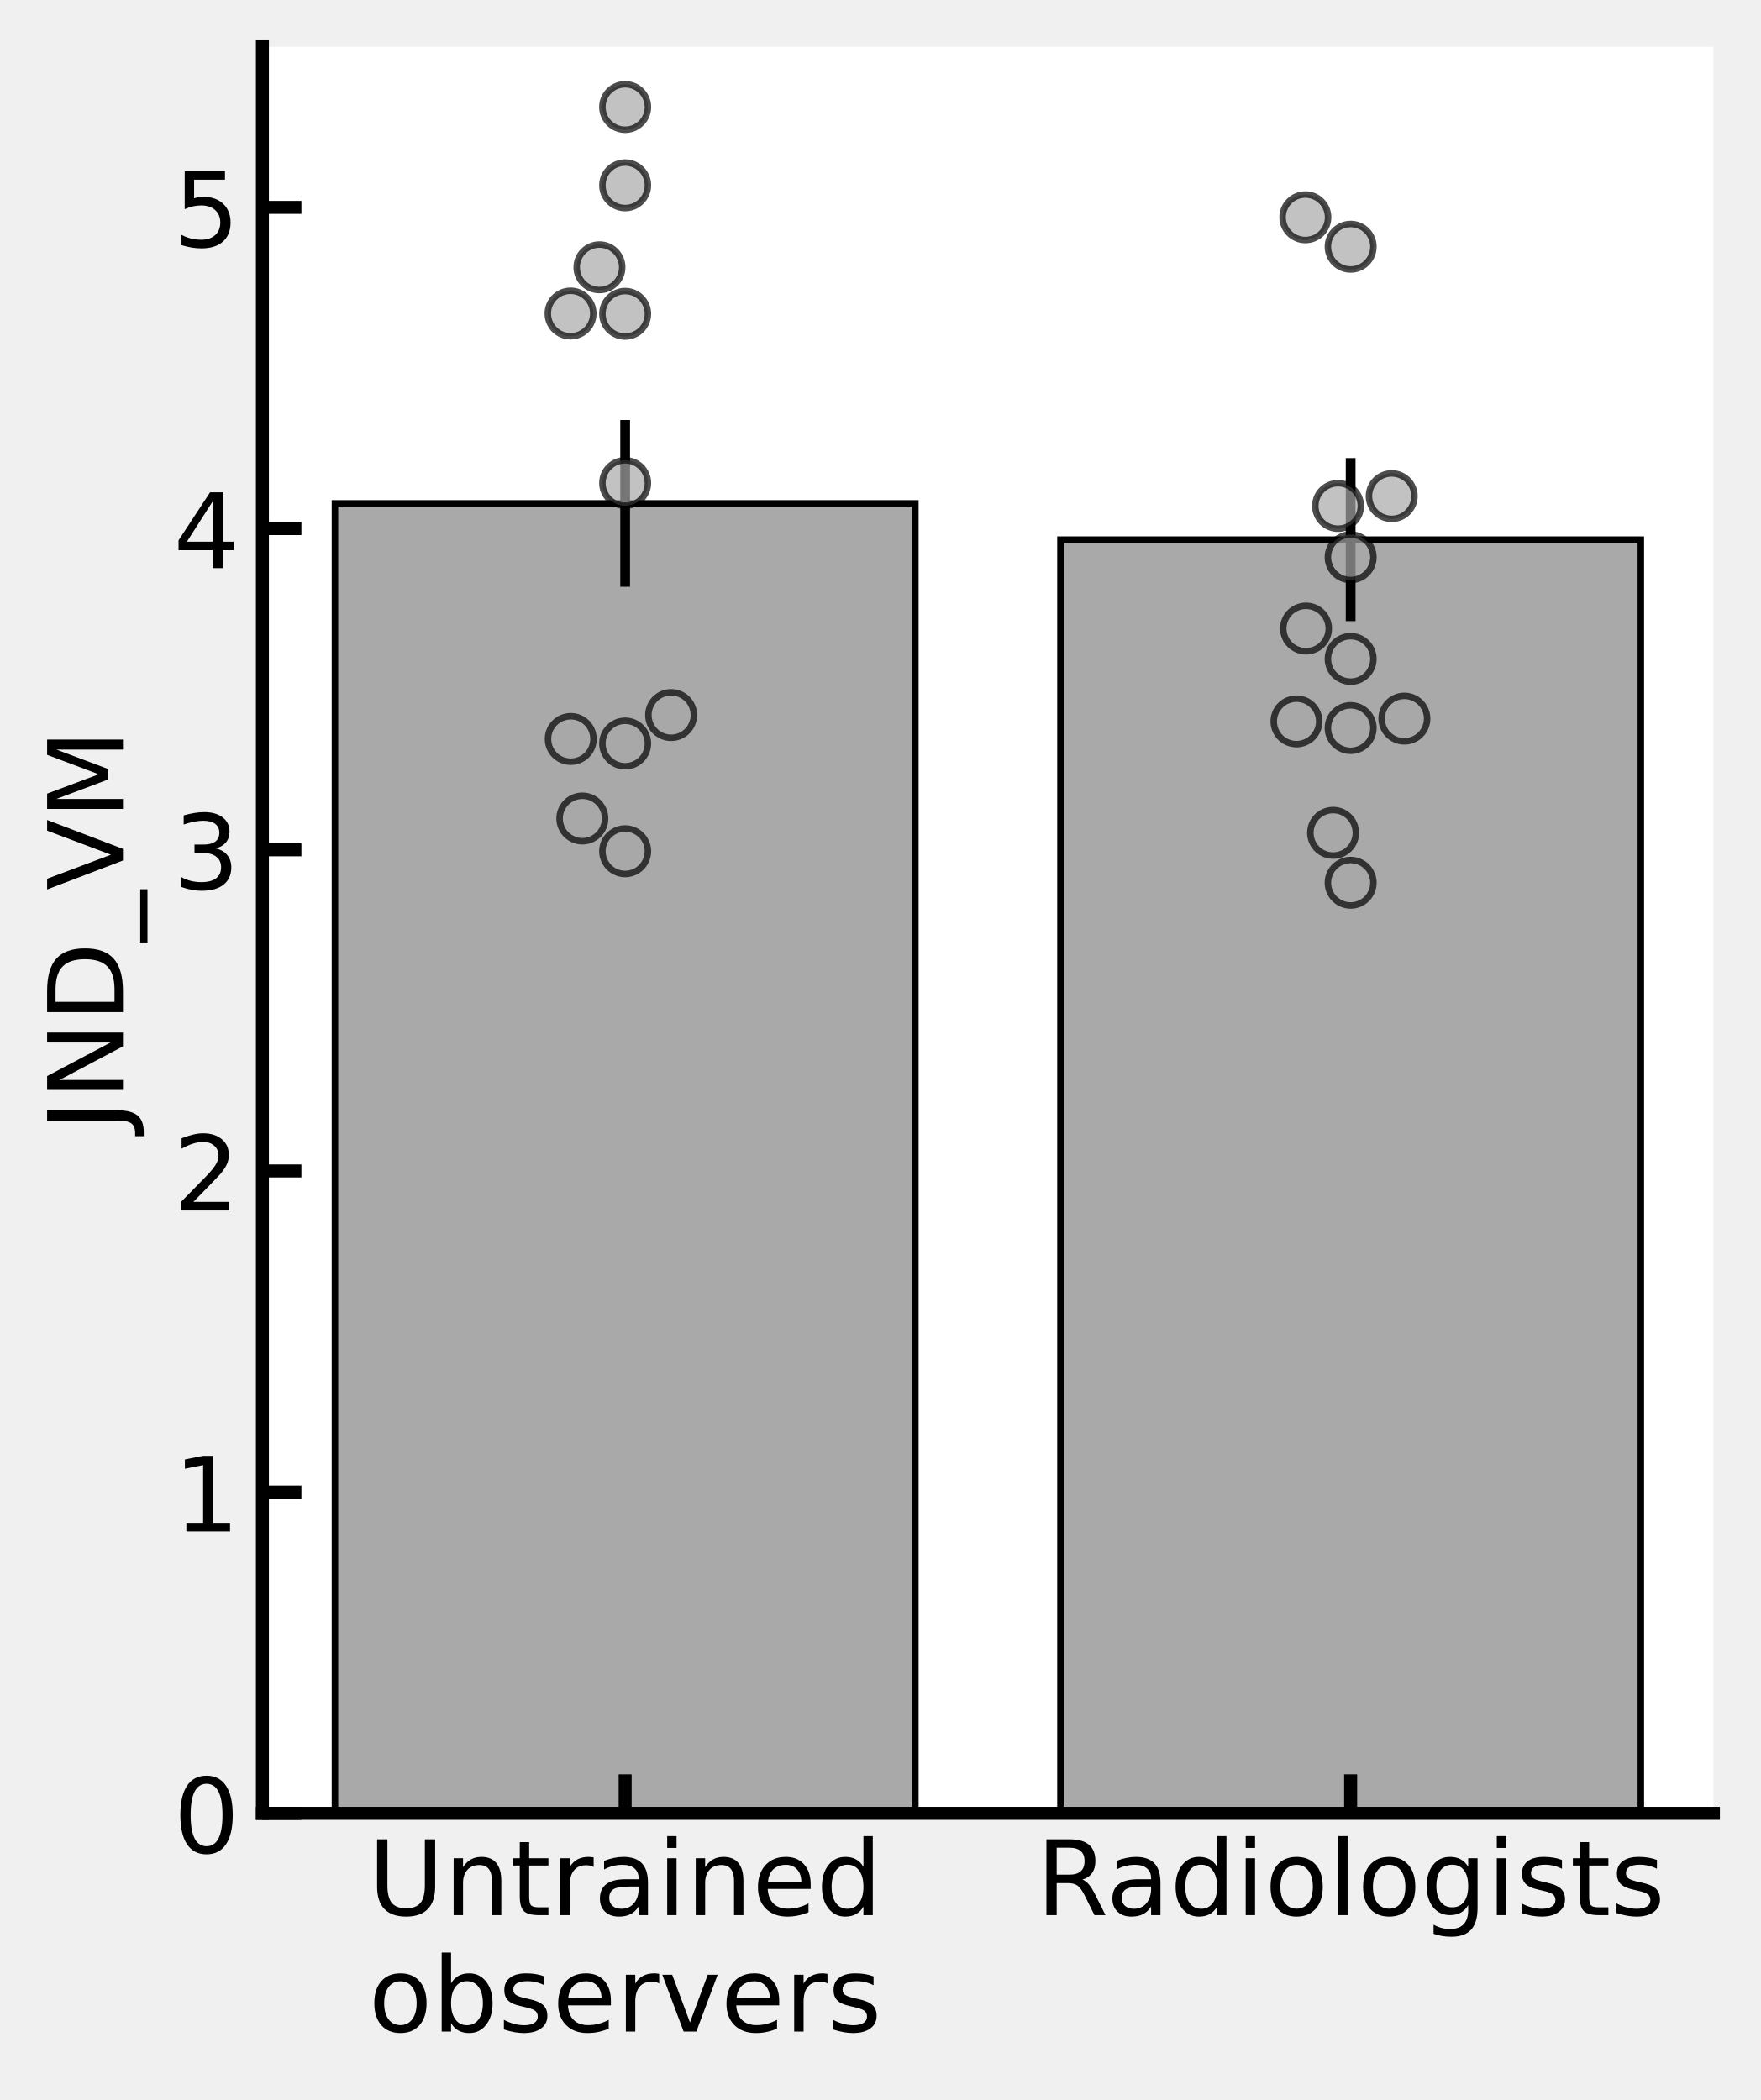
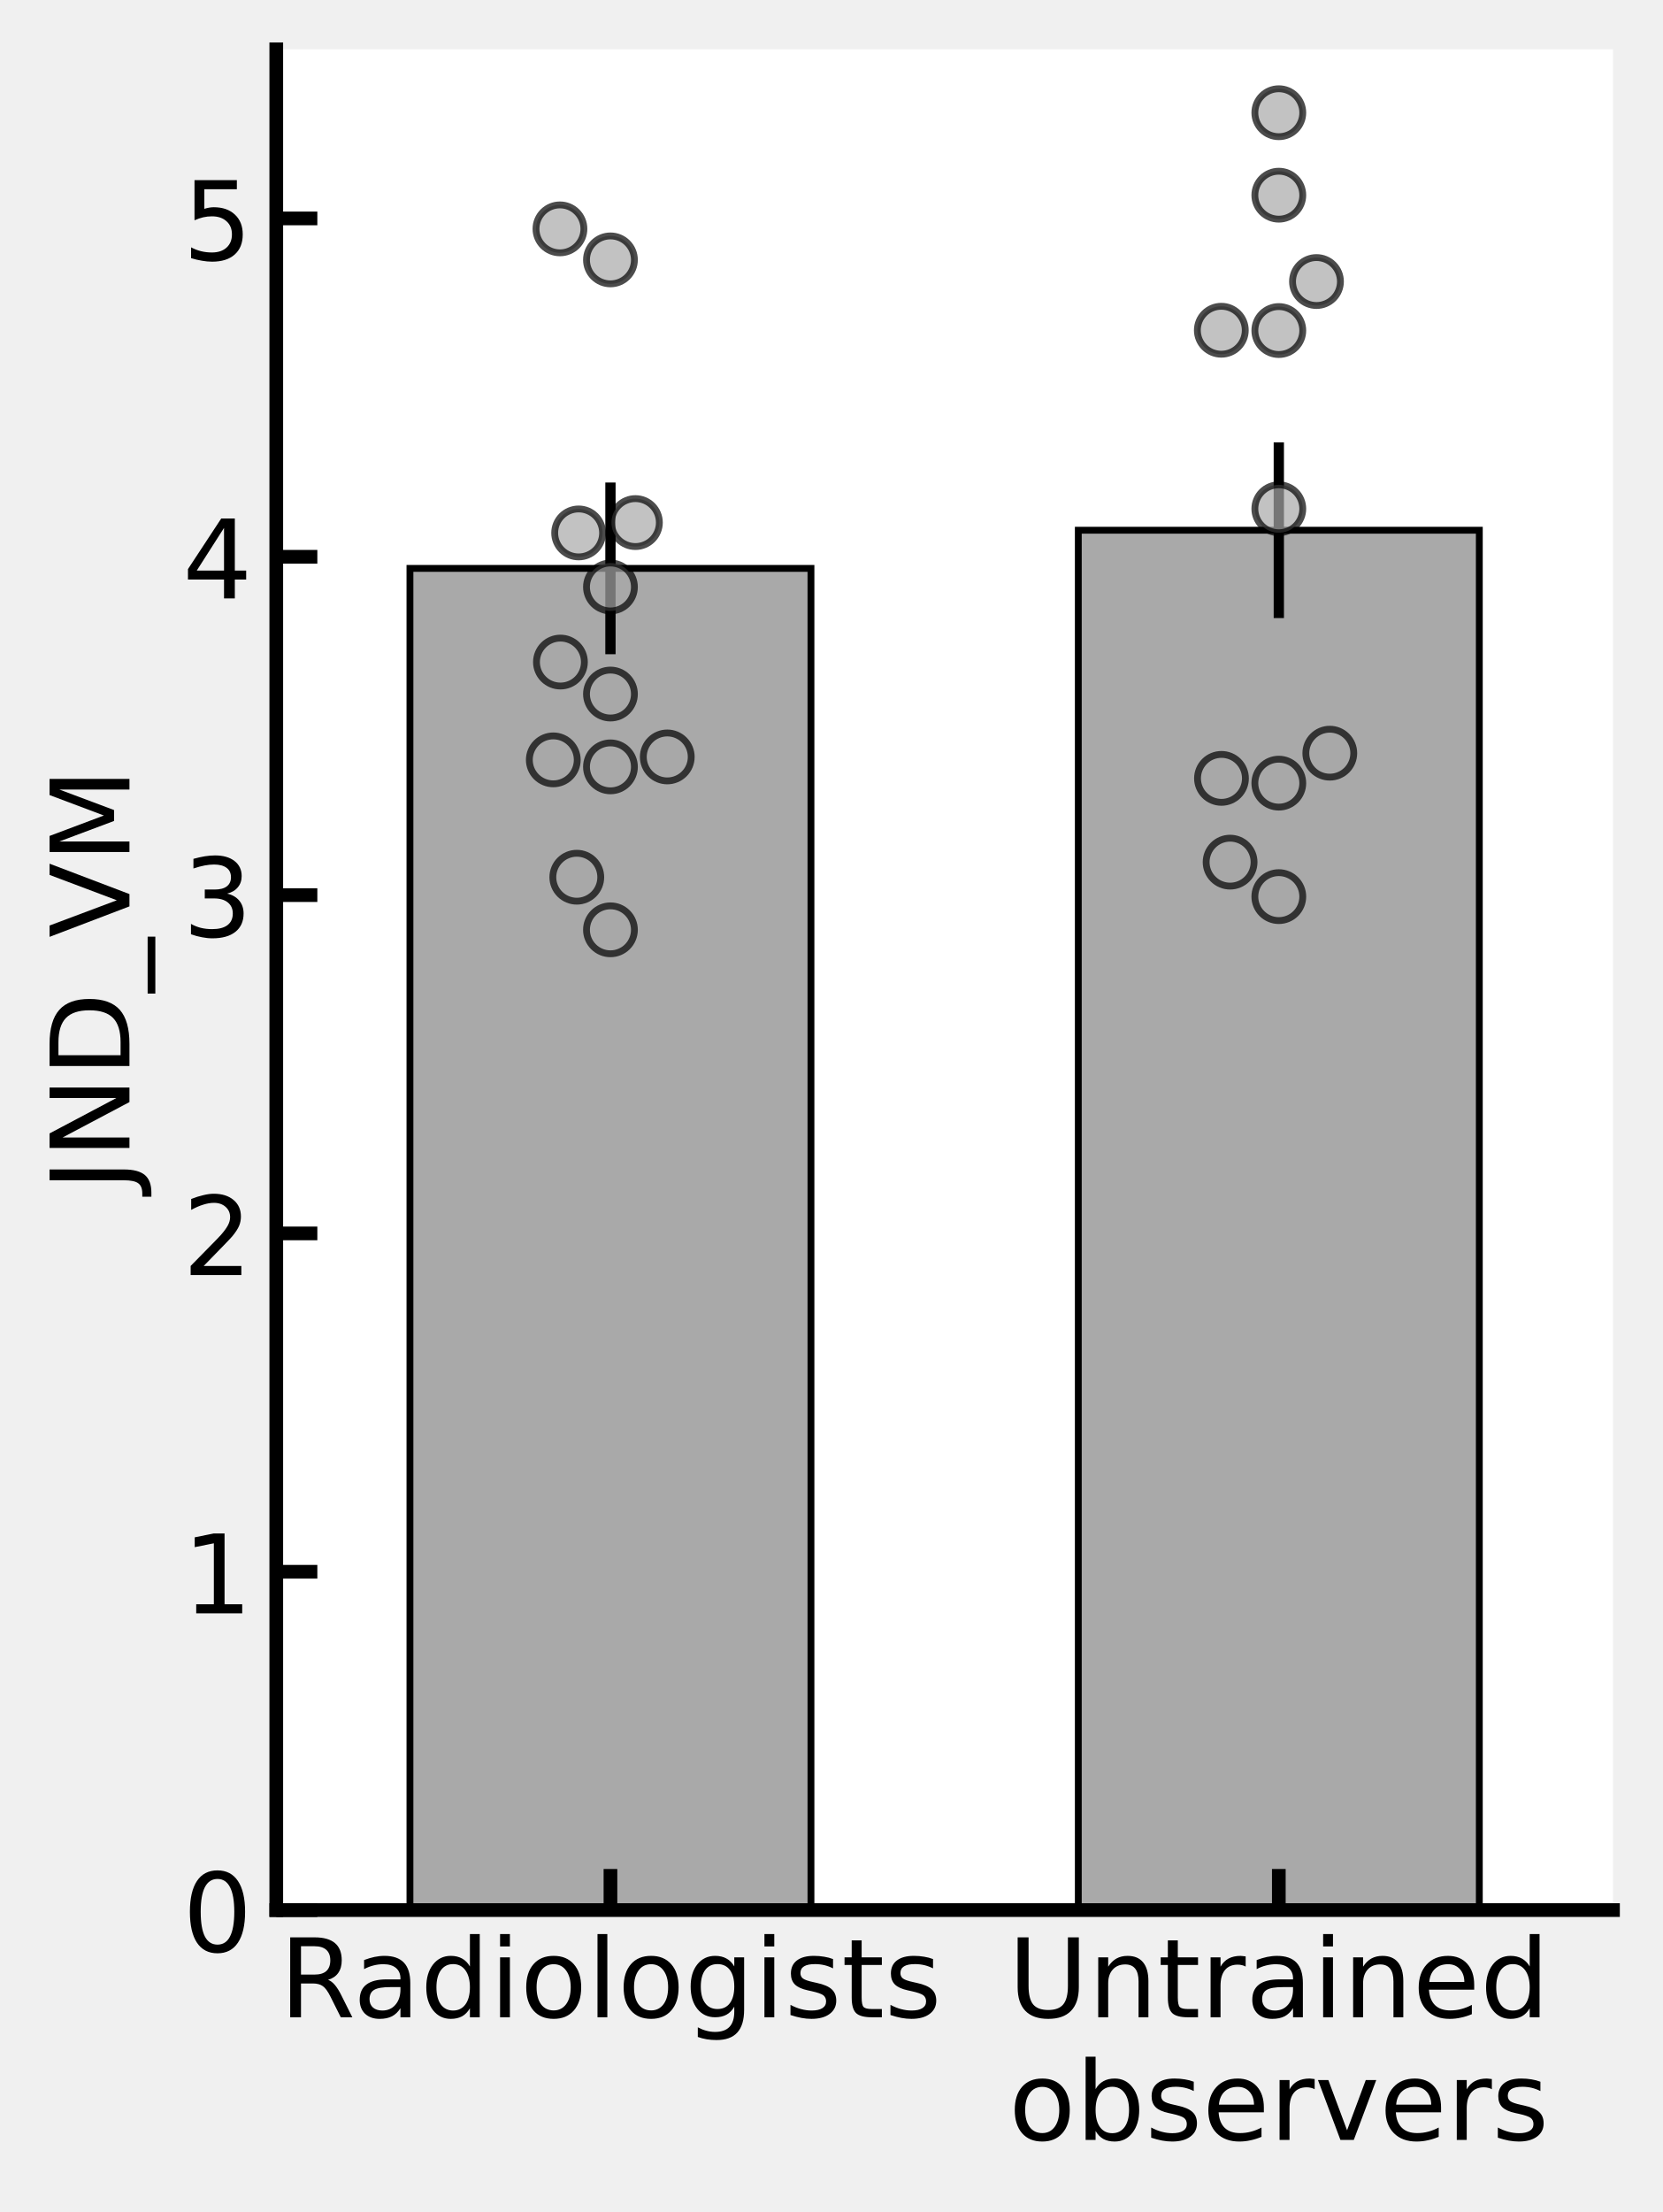
- <svg xmlns="http://www.w3.org/2000/svg" xmlns:xlink="http://www.w3.org/1999/xlink" height="323.101pt" version="1.1" viewBox="0 0 270.765 323.101" width="270.765pt">
+ <svg xmlns="http://www.w3.org/2000/svg" xmlns:xlink="http://www.w3.org/1999/xlink" height="323.101pt" version="1.1" viewBox="0 0 242.865 323.101" width="242.865pt">
  <defs>
    <style type="text/css">*{stroke-linecap:butt;stroke-linejoin:round;}</style>
  </defs>
  <g id="figure_1">
    <g id="patch_1">
-       <path d="M 0 323.101  L 270.765 323.101  L 270.765 0  L 0 0  z " style="fill:none;" />
+       <path d="M 0 323.101  L 242.865 323.101  L 242.865 0  L 0 0  z " style="fill:none;" />
    </g>
    <g id="axes_1">
      <g id="patch_2">
-         <path d="M 40.365 279  L 263.565 279  L 263.565 7.2  L 40.365 7.2  z " style="fill:#ffffff;" />
+         <path d="M 40.365 279  L 235.665 279  L 235.665 7.2  L 40.365 7.2  z " style="fill:#ffffff;" />
      </g>
      <g id="patch_3">
-         <path clip-path="url(#pa0088cadaf)" d="M 51.525 279  L 140.805 279  L 140.805 77.449  L 51.525 77.449  z " style="fill:#a9a9a9;stroke:#000000;stroke-linejoin:miter;" />
+         <path clip-path="url(#p3aef3c636d)" d="M 59.895 279  L 118.485 279  L 118.485 83.021  L 59.895 83.021  z " style="fill:#a9a9a9;stroke:#000000;stroke-linejoin:miter;" />
      </g>
      <g id="patch_4">
-         <path clip-path="url(#pa0088cadaf)" d="M 163.125 279  L 252.405 279  L 252.405 83.021  L 163.125 83.021  z " style="fill:#a9a9a9;stroke:#000000;stroke-linejoin:miter;" />
+         <path clip-path="url(#p3aef3c636d)" d="M 157.545 279  L 216.135 279  L 216.135 77.449  L 157.545 77.449  z " style="fill:#a9a9a9;stroke:#000000;stroke-linejoin:miter;" />
      </g>
      <g id="matplotlib.axis_1">
        <g id="xtick_1">
          <g id="line2d_1">
            <defs>
-               <path d="M 0 0  L 0 -6  " id="mcac449b385" style="stroke:#000000;stroke-width:2;" />
+               <path d="M 0 0  L 0 -6  " id="m1eff377db6" style="stroke:#000000;stroke-width:2;" />
            </defs>
            <g>
-               <use style="stroke:#000000;stroke-width:2;" x="96.165" xlink:href="#mcac449b385" y="279" />
+               <use style="stroke:#000000;stroke-width:2;" x="89.19" xlink:href="#m1eff377db6" y="279" />
            </g>
          </g>
          <g id="text_1">
-             <g transform="translate(56.61875 294.6575)scale(0.16 -0.16)">
-               <defs>
-                 <path d="M 8.688 72.906  L 18.609 72.906  L 18.609 28.609  Q 18.609 16.891 22.844 11.734  Q 27.094 6.594 36.625 6.594  Q 46.094 6.594 50.344 11.734  Q 54.594 16.891 54.594 28.609  L 54.594 72.906  L 64.5 72.906  L 64.5 27.391  Q 64.5 13.141 57.438 5.859  Q 50.391 -1.422 36.625 -1.422  Q 22.797 -1.422 15.734 5.859  Q 8.688 13.141 8.688 27.391  z " id="DejaVuSans-85" />
-                 <path d="M 54.891 33.016  L 54.891 0  L 45.906 0  L 45.906 32.719  Q 45.906 40.484 42.875 44.328  Q 39.844 48.188 33.797 48.188  Q 26.516 48.188 22.312 43.547  Q 18.109 38.922 18.109 30.906  L 18.109 0  L 9.078 0  L 9.078 54.688  L 18.109 54.688  L 18.109 46.188  Q 21.344 51.125 25.703 53.562  Q 30.078 56 35.797 56  Q 45.219 56 50.047 50.172  Q 54.891 44.344 54.891 33.016  z " id="DejaVuSans-110" />
-                 <path d="M 18.312 70.219  L 18.312 54.688  L 36.812 54.688  L 36.812 47.703  L 18.312 47.703  L 18.312 18.016  Q 18.312 11.328 20.141 9.422  Q 21.969 7.516 27.594 7.516  L 36.812 7.516  L 36.812 0  L 27.594 0  Q 17.188 0 13.234 3.875  Q 9.281 7.766 9.281 18.016  L 9.281 47.703  L 2.688 47.703  L 2.688 54.688  L 9.281 54.688  L 9.281 70.219  z " id="DejaVuSans-116" />
-                 <path d="M 41.109 46.297  Q 39.594 47.172 37.812 47.578  Q 36.031 48 33.891 48  Q 26.266 48 22.188 43.047  Q 18.109 38.094 18.109 28.812  L 18.109 0  L 9.078 0  L 9.078 54.688  L 18.109 54.688  L 18.109 46.188  Q 20.953 51.172 25.484 53.578  Q 30.031 56 36.531 56  Q 37.453 56 38.578 55.875  Q 39.703 55.766 41.062 55.516  z " id="DejaVuSans-114" />
-                 <path d="M 34.281 27.484  Q 23.391 27.484 19.188 25  Q 14.984 22.516 14.984 16.5  Q 14.984 11.719 18.141 8.906  Q 21.297 6.109 26.703 6.109  Q 34.188 6.109 38.703 11.406  Q 43.219 16.703 43.219 25.484  L 43.219 27.484  z M 52.203 31.203  L 52.203 0  L 43.219 0  L 43.219 8.297  Q 40.141 3.328 35.547 0.953  Q 30.953 -1.422 24.312 -1.422  Q 15.922 -1.422 10.953 3.297  Q 6 8.016 6 15.922  Q 6 25.141 12.172 29.828  Q 18.359 34.516 30.609 34.516  L 43.219 34.516  L 43.219 35.406  Q 43.219 41.609 39.141 45  Q 35.062 48.391 27.688 48.391  Q 23 48.391 18.547 47.266  Q 14.109 46.141 10.016 43.891  L 10.016 52.203  Q 14.938 54.109 19.578 55.047  Q 24.219 56 28.609 56  Q 40.484 56 46.344 49.844  Q 52.203 43.703 52.203 31.203  z " id="DejaVuSans-97" />
-                 <path d="M 9.422 54.688  L 18.406 54.688  L 18.406 0  L 9.422 0  z M 9.422 75.984  L 18.406 75.984  L 18.406 64.594  L 9.422 64.594  z " id="DejaVuSans-105" />
-                 <path d="M 56.203 29.594  L 56.203 25.203  L 14.891 25.203  Q 15.484 15.922 20.484 11.062  Q 25.484 6.203 34.422 6.203  Q 39.594 6.203 44.453 7.469  Q 49.312 8.734 54.109 11.281  L 54.109 2.781  Q 49.266 0.734 44.188 -0.344  Q 39.109 -1.422 33.891 -1.422  Q 20.797 -1.422 13.156 6.188  Q 5.516 13.812 5.516 26.812  Q 5.516 40.234 12.766 48.109  Q 20.016 56 32.328 56  Q 43.359 56 49.781 48.891  Q 56.203 41.797 56.203 29.594  z M 47.219 32.234  Q 47.125 39.594 43.094 43.984  Q 39.062 48.391 32.422 48.391  Q 24.906 48.391 20.391 44.141  Q 15.875 39.891 15.188 32.172  z " id="DejaVuSans-101" />
-                 <path d="M 45.406 46.391  L 45.406 75.984  L 54.391 75.984  L 54.391 0  L 45.406 0  L 45.406 8.203  Q 42.578 3.328 38.25 0.953  Q 33.938 -1.422 27.875 -1.422  Q 17.969 -1.422 11.734 6.484  Q 5.516 14.406 5.516 27.297  Q 5.516 40.188 11.734 48.094  Q 17.969 56 27.875 56  Q 33.938 56 38.25 53.625  Q 42.578 51.266 45.406 46.391  z M 14.797 27.297  Q 14.797 17.391 18.875 11.75  Q 22.953 6.109 30.078 6.109  Q 37.203 6.109 41.297 11.75  Q 45.406 17.391 45.406 27.297  Q 45.406 37.203 41.297 42.844  Q 37.203 48.484 30.078 48.484  Q 22.953 48.484 18.875 42.844  Q 14.797 37.203 14.797 27.297  z " id="DejaVuSans-100" />
-               </defs>
-               <use xlink:href="#DejaVuSans-85" />
-               <use x="73.193" xlink:href="#DejaVuSans-110" />
-               <use x="136.572" xlink:href="#DejaVuSans-116" />
-               <use x="175.781" xlink:href="#DejaVuSans-114" />
-               <use x="216.895" xlink:href="#DejaVuSans-97" />
-               <use x="278.174" xlink:href="#DejaVuSans-105" />
-               <use x="305.957" xlink:href="#DejaVuSans-110" />
-               <use x="369.336" xlink:href="#DejaVuSans-101" />
-               <use x="430.859" xlink:href="#DejaVuSans-100" />
-             </g>
-             <g transform="translate(56.69875 312.574)scale(0.16 -0.16)">
-               <defs>
-                 <path d="M 30.609 48.391  Q 23.391 48.391 19.188 42.75  Q 14.984 37.109 14.984 27.297  Q 14.984 17.484 19.156 11.844  Q 23.344 6.203 30.609 6.203  Q 37.797 6.203 41.984 11.859  Q 46.188 17.531 46.188 27.297  Q 46.188 37.016 41.984 42.703  Q 37.797 48.391 30.609 48.391  z M 30.609 56  Q 42.328 56 49.016 48.375  Q 55.719 40.766 55.719 27.297  Q 55.719 13.875 49.016 6.219  Q 42.328 -1.422 30.609 -1.422  Q 18.844 -1.422 12.172 6.219  Q 5.516 13.875 5.516 27.297  Q 5.516 40.766 12.172 48.375  Q 18.844 56 30.609 56  z " id="DejaVuSans-111" />
-                 <path d="M 48.688 27.297  Q 48.688 37.203 44.609 42.844  Q 40.531 48.484 33.406 48.484  Q 26.266 48.484 22.188 42.844  Q 18.109 37.203 18.109 27.297  Q 18.109 17.391 22.188 11.75  Q 26.266 6.109 33.406 6.109  Q 40.531 6.109 44.609 11.75  Q 48.688 17.391 48.688 27.297  z M 18.109 46.391  Q 20.953 51.266 25.266 53.625  Q 29.594 56 35.594 56  Q 45.562 56 51.781 48.094  Q 58.016 40.188 58.016 27.297  Q 58.016 14.406 51.781 6.484  Q 45.562 -1.422 35.594 -1.422  Q 29.594 -1.422 25.266 0.953  Q 20.953 3.328 18.109 8.203  L 18.109 0  L 9.078 0  L 9.078 75.984  L 18.109 75.984  z " id="DejaVuSans-98" />
-                 <path d="M 44.281 53.078  L 44.281 44.578  Q 40.484 46.531 36.375 47.5  Q 32.281 48.484 27.875 48.484  Q 21.188 48.484 17.844 46.438  Q 14.5 44.391 14.5 40.281  Q 14.5 37.156 16.891 35.375  Q 19.281 33.594 26.516 31.984  L 29.594 31.297  Q 39.156 29.25 43.188 25.516  Q 47.219 21.781 47.219 15.094  Q 47.219 7.469 41.188 3.016  Q 35.156 -1.422 24.609 -1.422  Q 20.219 -1.422 15.453 -0.562  Q 10.688 0.297 5.422 2  L 5.422 11.281  Q 10.406 8.688 15.234 7.391  Q 20.062 6.109 24.812 6.109  Q 31.156 6.109 34.562 8.281  Q 37.984 10.453 37.984 14.406  Q 37.984 18.062 35.516 20.016  Q 33.062 21.969 24.703 23.781  L 21.578 24.516  Q 13.234 26.266 9.516 29.906  Q 5.812 33.547 5.812 39.891  Q 5.812 47.609 11.281 51.797  Q 16.75 56 26.812 56  Q 31.781 56 36.172 55.266  Q 40.578 54.547 44.281 53.078  z " id="DejaVuSans-115" />
-                 <path d="M 2.984 54.688  L 12.5 54.688  L 29.594 8.797  L 46.688 54.688  L 56.203 54.688  L 35.688 0  L 23.484 0  z " id="DejaVuSans-118" />
-               </defs>
-               <use xlink:href="#DejaVuSans-111" />
-               <use x="61.182" xlink:href="#DejaVuSans-98" />
-               <use x="124.658" xlink:href="#DejaVuSans-115" />
-               <use x="176.758" xlink:href="#DejaVuSans-101" />
-               <use x="238.281" xlink:href="#DejaVuSans-114" />
-               <use x="279.395" xlink:href="#DejaVuSans-118" />
-               <use x="338.574" xlink:href="#DejaVuSans-101" />
-               <use x="400.098" xlink:href="#DejaVuSans-114" />
-               <use x="441.211" xlink:href="#DejaVuSans-115" />
-             </g>
+             <text style="font-family:DejaVu Sans;font-size:16px;font-stretch:normal;font-style:normal;font-weight:medium;text-anchor:middle;" transform="rotate(-0, 89.19, 294.6575)" x="89.19" y="294.658">Radiologists</text>
          </g>
        </g>
        <g id="xtick_2">
          <g id="line2d_2">
            <g>
-               <use style="stroke:#000000;stroke-width:2;" x="207.765" xlink:href="#mcac449b385" y="279" />
+               <use style="stroke:#000000;stroke-width:2;" x="186.84" xlink:href="#m1eff377db6" y="279" />
            </g>
          </g>
          <g id="text_2">
-             <g transform="translate(159.3975 294.6575)scale(0.16 -0.16)">
-               <defs>
-                 <path d="M 44.391 34.188  Q 47.562 33.109 50.562 29.594  Q 53.562 26.078 56.594 19.922  L 66.609 0  L 56 0  L 46.688 18.703  Q 43.062 26.031 39.672 28.422  Q 36.281 30.812 30.422 30.812  L 19.672 30.812  L 19.672 0  L 9.812 0  L 9.812 72.906  L 32.078 72.906  Q 44.578 72.906 50.734 67.672  Q 56.891 62.453 56.891 51.906  Q 56.891 45.016 53.688 40.469  Q 50.484 35.938 44.391 34.188  z M 19.672 64.797  L 19.672 38.922  L 32.078 38.922  Q 39.203 38.922 42.844 42.219  Q 46.484 45.516 46.484 51.906  Q 46.484 58.297 42.844 61.547  Q 39.203 64.797 32.078 64.797  z " id="DejaVuSans-82" />
-                 <path d="M 9.422 75.984  L 18.406 75.984  L 18.406 0  L 9.422 0  z " id="DejaVuSans-108" />
-                 <path d="M 45.406 27.984  Q 45.406 37.75 41.375 43.109  Q 37.359 48.484 30.078 48.484  Q 22.859 48.484 18.828 43.109  Q 14.797 37.75 14.797 27.984  Q 14.797 18.266 18.828 12.891  Q 22.859 7.516 30.078 7.516  Q 37.359 7.516 41.375 12.891  Q 45.406 18.266 45.406 27.984  z M 54.391 6.781  Q 54.391 -7.172 48.188 -13.984  Q 42 -20.797 29.203 -20.797  Q 24.469 -20.797 20.266 -20.094  Q 16.062 -19.391 12.109 -17.922  L 12.109 -9.188  Q 16.062 -11.328 19.922 -12.344  Q 23.781 -13.375 27.781 -13.375  Q 36.625 -13.375 41.016 -8.766  Q 45.406 -4.156 45.406 5.172  L 45.406 9.625  Q 42.625 4.781 38.281 2.391  Q 33.938 0 27.875 0  Q 17.828 0 11.672 7.656  Q 5.516 15.328 5.516 27.984  Q 5.516 40.672 11.672 48.328  Q 17.828 56 27.875 56  Q 33.938 56 38.281 53.609  Q 42.625 51.219 45.406 46.391  L 45.406 54.688  L 54.391 54.688  z " id="DejaVuSans-103" />
-               </defs>
-               <use xlink:href="#DejaVuSans-82" />
-               <use x="67.232" xlink:href="#DejaVuSans-97" />
-               <use x="128.512" xlink:href="#DejaVuSans-100" />
-               <use x="191.988" xlink:href="#DejaVuSans-105" />
-               <use x="219.771" xlink:href="#DejaVuSans-111" />
-               <use x="280.953" xlink:href="#DejaVuSans-108" />
-               <use x="308.736" xlink:href="#DejaVuSans-111" />
-               <use x="369.918" xlink:href="#DejaVuSans-103" />
-               <use x="433.395" xlink:href="#DejaVuSans-105" />
-               <use x="461.178" xlink:href="#DejaVuSans-115" />
-               <use x="513.277" xlink:href="#DejaVuSans-116" />
-               <use x="552.486" xlink:href="#DejaVuSans-115" />
-             </g>
+             <text style="font-family:DejaVu Sans;font-size:16px;font-stretch:normal;font-style:normal;font-weight:medium;" transform="translate(147.2937 294.6575)">Untrained</text>
+             <text style="font-family:DejaVu Sans;font-size:16px;font-stretch:normal;font-style:normal;font-weight:medium;" transform="translate(147.3738 312.574)">observers</text>
          </g>
        </g>
      </g>
      <g id="matplotlib.axis_2">
        <g id="ytick_1">
          <g id="line2d_3">
            <defs>
-               <path d="M 0 0  L 6 0  " id="me2f572b71e" style="stroke:#000000;stroke-width:2;" />
+               <path d="M 0 0  L 6 0  " id="m476270a9d2" style="stroke:#000000;stroke-width:2;" />
            </defs>
            <g>
-               <use style="stroke:#000000;stroke-width:2;" x="40.365" xlink:href="#me2f572b71e" y="279" />
+               <use style="stroke:#000000;stroke-width:2;" x="40.365" xlink:href="#m476270a9d2" y="279" />
            </g>
          </g>
          <g id="text_3">
-             <g transform="translate(26.685 285.0788)scale(0.16 -0.16)">
-               <defs>
-                 <path d="M 31.781 66.406  Q 24.172 66.406 20.328 58.906  Q 16.5 51.422 16.5 36.375  Q 16.5 21.391 20.328 13.891  Q 24.172 6.391 31.781 6.391  Q 39.453 6.391 43.281 13.891  Q 47.125 21.391 47.125 36.375  Q 47.125 51.422 43.281 58.906  Q 39.453 66.406 31.781 66.406  z M 31.781 74.219  Q 44.047 74.219 50.516 64.516  Q 56.984 54.828 56.984 36.375  Q 56.984 17.969 50.516 8.266  Q 44.047 -1.422 31.781 -1.422  Q 19.531 -1.422 13.062 8.266  Q 6.594 17.969 6.594 36.375  Q 6.594 54.828 13.062 64.516  Q 19.531 74.219 31.781 74.219  z " id="DejaVuSans-48" />
-               </defs>
-               <use xlink:href="#DejaVuSans-48" />
-             </g>
+             <text style="font-family:DejaVu Sans;font-size:16px;font-stretch:normal;font-style:normal;font-weight:medium;text-anchor:end;" transform="rotate(-0, 36.865, 285.0788)" x="36.865" y="285.079">0</text>
          </g>
        </g>
        <g id="ytick_2">
          <g id="line2d_4">
            <g>
-               <use style="stroke:#000000;stroke-width:2;" x="40.365" xlink:href="#me2f572b71e" y="229.582" />
+               <use style="stroke:#000000;stroke-width:2;" x="40.365" xlink:href="#m476270a9d2" y="229.582" />
            </g>
          </g>
          <g id="text_4">
-             <g transform="translate(26.685 235.6606)scale(0.16 -0.16)">
-               <defs>
-                 <path d="M 12.406 8.297  L 28.516 8.297  L 28.516 63.922  L 10.984 60.406  L 10.984 69.391  L 28.422 72.906  L 38.281 72.906  L 38.281 8.297  L 54.391 8.297  L 54.391 0  L 12.406 0  z " id="DejaVuSans-49" />
-               </defs>
-               <use xlink:href="#DejaVuSans-49" />
-             </g>
+             <text style="font-family:DejaVu Sans;font-size:16px;font-stretch:normal;font-style:normal;font-weight:medium;text-anchor:end;" transform="rotate(-0, 36.865, 235.6606)" x="36.865" y="235.661">1</text>
          </g>
        </g>
        <g id="ytick_3">
          <g id="line2d_5">
            <g>
-               <use style="stroke:#000000;stroke-width:2;" x="40.365" xlink:href="#me2f572b71e" y="180.164" />
+               <use style="stroke:#000000;stroke-width:2;" x="40.365" xlink:href="#m476270a9d2" y="180.164" />
            </g>
          </g>
          <g id="text_5">
-             <g transform="translate(26.685 186.2424)scale(0.16 -0.16)">
-               <defs>
-                 <path d="M 19.188 8.297  L 53.609 8.297  L 53.609 0  L 7.328 0  L 7.328 8.297  Q 12.938 14.109 22.625 23.891  Q 32.328 33.688 34.812 36.531  Q 39.547 41.844 41.422 45.531  Q 43.312 49.219 43.312 52.781  Q 43.312 58.594 39.234 62.25  Q 35.156 65.922 28.609 65.922  Q 23.969 65.922 18.812 64.312  Q 13.672 62.703 7.812 59.422  L 7.812 69.391  Q 13.766 71.781 18.938 73  Q 24.125 74.219 28.422 74.219  Q 39.75 74.219 46.484 68.547  Q 53.219 62.891 53.219 53.422  Q 53.219 48.922 51.531 44.891  Q 49.859 40.875 45.406 35.406  Q 44.188 33.984 37.641 27.219  Q 31.109 20.453 19.188 8.297  z " id="DejaVuSans-50" />
-               </defs>
-               <use xlink:href="#DejaVuSans-50" />
-             </g>
+             <text style="font-family:DejaVu Sans;font-size:16px;font-stretch:normal;font-style:normal;font-weight:medium;text-anchor:end;" transform="rotate(-0, 36.865, 186.2424)" x="36.865" y="186.242">2</text>
          </g>
        </g>
        <g id="ytick_4">
          <g id="line2d_6">
            <g>
-               <use style="stroke:#000000;stroke-width:2;" x="40.365" xlink:href="#me2f572b71e" y="130.745" />
+               <use style="stroke:#000000;stroke-width:2;" x="40.365" xlink:href="#m476270a9d2" y="130.745" />
            </g>
          </g>
          <g id="text_6">
-             <g transform="translate(26.685 136.8242)scale(0.16 -0.16)">
-               <defs>
-                 <path d="M 40.578 39.312  Q 47.656 37.797 51.625 33  Q 55.609 28.219 55.609 21.188  Q 55.609 10.406 48.188 4.484  Q 40.766 -1.422 27.094 -1.422  Q 22.516 -1.422 17.656 -0.516  Q 12.797 0.391 7.625 2.203  L 7.625 11.719  Q 11.719 9.328 16.594 8.109  Q 21.484 6.891 26.812 6.891  Q 36.078 6.891 40.938 10.547  Q 45.797 14.203 45.797 21.188  Q 45.797 27.641 41.281 31.266  Q 36.766 34.906 28.719 34.906  L 20.219 34.906  L 20.219 43.016  L 29.109 43.016  Q 36.375 43.016 40.234 45.922  Q 44.094 48.828 44.094 54.297  Q 44.094 59.906 40.109 62.906  Q 36.141 65.922 28.719 65.922  Q 24.656 65.922 20.016 65.031  Q 15.375 64.156 9.812 62.312  L 9.812 71.094  Q 15.438 72.656 20.344 73.438  Q 25.25 74.219 29.594 74.219  Q 40.828 74.219 47.359 69.109  Q 53.906 64.016 53.906 55.328  Q 53.906 49.266 50.438 45.094  Q 46.969 40.922 40.578 39.312  z " id="DejaVuSans-51" />
-               </defs>
-               <use xlink:href="#DejaVuSans-51" />
-             </g>
+             <text style="font-family:DejaVu Sans;font-size:16px;font-stretch:normal;font-style:normal;font-weight:medium;text-anchor:end;" transform="rotate(-0, 36.865, 136.8242)" x="36.865" y="136.824">3</text>
          </g>
        </g>
        <g id="ytick_5">
          <g id="line2d_7">
            <g>
-               <use style="stroke:#000000;stroke-width:2;" x="40.365" xlink:href="#me2f572b71e" y="81.327" />
+               <use style="stroke:#000000;stroke-width:2;" x="40.365" xlink:href="#m476270a9d2" y="81.327" />
            </g>
          </g>
          <g id="text_7">
-             <g transform="translate(26.685 87.40602)scale(0.16 -0.16)">
-               <defs>
-                 <path d="M 37.797 64.312  L 12.891 25.391  L 37.797 25.391  z M 35.203 72.906  L 47.609 72.906  L 47.609 25.391  L 58.016 25.391  L 58.016 17.188  L 47.609 17.188  L 47.609 0  L 37.797 0  L 37.797 17.188  L 4.891 17.188  L 4.891 26.703  z " id="DejaVuSans-52" />
-               </defs>
-               <use xlink:href="#DejaVuSans-52" />
-             </g>
+             <text style="font-family:DejaVu Sans;font-size:16px;font-stretch:normal;font-style:normal;font-weight:medium;text-anchor:end;" transform="rotate(-0, 36.865, 87.40602)" x="36.865" y="87.406">4</text>
          </g>
        </g>
        <g id="ytick_6">
          <g id="line2d_8">
            <g>
-               <use style="stroke:#000000;stroke-width:2;" x="40.365" xlink:href="#me2f572b71e" y="31.909" />
+               <use style="stroke:#000000;stroke-width:2;" x="40.365" xlink:href="#m476270a9d2" y="31.909" />
            </g>
          </g>
          <g id="text_8">
-             <g transform="translate(26.685 37.98784)scale(0.16 -0.16)">
-               <defs>
-                 <path d="M 10.797 72.906  L 49.516 72.906  L 49.516 64.594  L 19.828 64.594  L 19.828 46.734  Q 21.969 47.469 24.109 47.828  Q 26.266 48.188 28.422 48.188  Q 40.625 48.188 47.75 41.5  Q 54.891 34.812 54.891 23.391  Q 54.891 11.625 47.562 5.094  Q 40.234 -1.422 26.906 -1.422  Q 22.312 -1.422 17.547 -0.641  Q 12.797 0.141 7.719 1.703  L 7.719 11.625  Q 12.109 9.234 16.797 8.062  Q 21.484 6.891 26.703 6.891  Q 35.156 6.891 40.078 11.328  Q 45.016 15.766 45.016 23.391  Q 45.016 31 40.078 35.438  Q 35.156 39.891 26.703 39.891  Q 22.75 39.891 18.812 39.016  Q 14.891 38.141 10.797 36.281  z " id="DejaVuSans-53" />
-               </defs>
-               <use xlink:href="#DejaVuSans-53" />
-             </g>
+             <text style="font-family:DejaVu Sans;font-size:16px;font-stretch:normal;font-style:normal;font-weight:medium;text-anchor:end;" transform="rotate(-0, 36.865, 37.98784)" x="36.865" y="37.988">5</text>
          </g>
        </g>
        <g id="text_9">
-           <g transform="translate(18.9125 173.98)rotate(-90)scale(0.16 -0.16)">
-             <defs>
-               <path d="M 9.812 72.906  L 19.672 72.906  L 19.672 5.078  Q 19.672 -8.109 14.672 -14.062  Q 9.672 -20.016 -1.422 -20.016  L -5.172 -20.016  L -5.172 -11.719  L -2.094 -11.719  Q 4.438 -11.719 7.125 -8.047  Q 9.812 -4.391 9.812 5.078  z " id="DejaVuSans-74" />
-               <path d="M 9.812 72.906  L 23.094 72.906  L 55.422 11.922  L 55.422 72.906  L 64.984 72.906  L 64.984 0  L 51.703 0  L 19.391 60.984  L 19.391 0  L 9.812 0  z " id="DejaVuSans-78" />
-               <path d="M 19.672 64.797  L 19.672 8.109  L 31.594 8.109  Q 46.688 8.109 53.688 14.938  Q 60.688 21.781 60.688 36.531  Q 60.688 51.172 53.688 57.984  Q 46.688 64.797 31.594 64.797  z M 9.812 72.906  L 30.078 72.906  Q 51.266 72.906 61.172 64.094  Q 71.094 55.281 71.094 36.531  Q 71.094 17.672 61.125 8.828  Q 51.172 0 30.078 0  L 9.812 0  z " id="DejaVuSans-68" />
-               <path d="M 50.984 -16.609  L 50.984 -23.578  L -0.984 -23.578  L -0.984 -16.609  z " id="DejaVuSans-95" />
-               <path d="M 28.609 0  L 0.781 72.906  L 11.078 72.906  L 34.188 11.531  L 57.328 72.906  L 67.578 72.906  L 39.797 0  z " id="DejaVuSans-86" />
-               <path d="M 9.812 72.906  L 24.516 72.906  L 43.109 23.297  L 61.812 72.906  L 76.516 72.906  L 76.516 0  L 66.891 0  L 66.891 64.016  L 48.094 14.016  L 38.188 14.016  L 19.391 64.016  L 19.391 0  L 9.812 0  z " id="DejaVuSans-77" />
-             </defs>
-             <use xlink:href="#DejaVuSans-74" />
-             <use x="29.492" xlink:href="#DejaVuSans-78" />
-             <use x="104.297" xlink:href="#DejaVuSans-68" />
-             <use x="181.299" xlink:href="#DejaVuSans-95" />
-             <use x="231.299" xlink:href="#DejaVuSans-86" />
-             <use x="299.707" xlink:href="#DejaVuSans-77" />
-           </g>
+           <text style="font-family:DejaVu Sans;font-size:16px;font-stretch:normal;font-style:normal;font-weight:medium;text-anchor:middle;" transform="rotate(-90, 18.9125, 143.1)" x="18.913" y="143.1">JND_VM</text>
        </g>
      </g>
      <g id="LineCollection_1">
-         <path clip-path="url(#pa0088cadaf)" d="M 96.165 90.277  L 96.165 64.621  " style="fill:none;stroke:#000000;stroke-width:1.5;" />
-         <path clip-path="url(#pa0088cadaf)" d="M 207.765 95.564  L 207.765 70.479  " style="fill:none;stroke:#000000;stroke-width:1.5;" />
+         <path clip-path="url(#p3aef3c636d)" d="M 89.19 95.564  L 89.19 70.479  " style="fill:none;stroke:#000000;stroke-width:1.5;" />
+         <path clip-path="url(#p3aef3c636d)" d="M 186.84 90.277  L 186.84 64.621  " style="fill:none;stroke:#000000;stroke-width:1.5;" />
      </g>
      <g id="patch_5">
        <path d="M 40.365 279  L 40.365 7.2  " style="fill:none;stroke:#000000;stroke-linecap:square;stroke-linejoin:miter;stroke-width:2;" />
      </g>
      <g id="patch_6">
-         <path d="M 40.365 279  L 263.565 279  " style="fill:none;stroke:#000000;stroke-linecap:square;stroke-linejoin:miter;stroke-width:2;" />
+         <path d="M 40.365 279  L 235.665 279  " style="fill:none;stroke:#000000;stroke-linecap:square;stroke-linejoin:miter;stroke-width:2;" />
      </g>
      <g id="PathCollection_1">
        <defs>
-           <path d="M 0 3.5  C 0.928 3.5 1.819 3.131 2.475 2.475  C 3.131 1.819 3.5 0.928 3.5 -0  C 3.5 -0.928 3.131 -1.819 2.475 -2.475  C 1.819 -3.131 0.928 -3.5 0 -3.5  C -0.928 -3.5 -1.819 -3.131 -2.475 -2.475  C -3.131 -1.819 -3.5 -0.928 -3.5 0  C -3.5 0.928 -3.131 1.819 -2.475 2.475  C -1.819 3.131 -0.928 3.5 0 3.5  z " id="C0_0_c24d48eb05" />
+           <path d="M 0 3.5  C 0.928 3.5 1.819 3.131 2.475 2.475  C 3.131 1.819 3.5 0.928 3.5 -0  C 3.5 -0.928 3.131 -1.819 2.475 -2.475  C 1.819 -3.131 0.928 -3.5 0 -3.5  C -0.928 -3.5 -1.819 -3.131 -2.475 -2.475  C -3.131 -1.819 -3.5 -0.928 -3.5 0  C -3.5 0.928 -3.131 1.819 -2.475 2.475  C -1.819 3.131 -0.928 3.5 0 3.5  z " id="C0_0_4c9417858b" />
        </defs>
-         <g clip-path="url(#pa0088cadaf)">
-           <use style="fill:#a9a9a9;fill-opacity:0.7;stroke:#000000;stroke-opacity:0.7;" x="96.165" xlink:href="#C0_0_c24d48eb05" y="130.967" />
-         </g>
-         <g clip-path="url(#pa0088cadaf)">
-           <use style="fill:#a9a9a9;fill-opacity:0.7;stroke:#000000;stroke-opacity:0.7;" x="89.579" xlink:href="#C0_0_c24d48eb05" y="125.931" />
-         </g>
-         <g clip-path="url(#pa0088cadaf)">
-           <use style="fill:#a9a9a9;fill-opacity:0.7;stroke:#000000;stroke-opacity:0.7;" x="96.165" xlink:href="#C0_0_c24d48eb05" y="114.393" />
-         </g>
-         <g clip-path="url(#pa0088cadaf)">
-           <use style="fill:#a9a9a9;fill-opacity:0.7;stroke:#000000;stroke-opacity:0.7;" x="87.796" xlink:href="#C0_0_c24d48eb05" y="113.695" />
-         </g>
-         <g clip-path="url(#pa0088cadaf)">
-           <use style="fill:#a9a9a9;fill-opacity:0.7;stroke:#000000;stroke-opacity:0.7;" x="103.237" xlink:href="#C0_0_c24d48eb05" y="110.015" />
-         </g>
-         <g clip-path="url(#pa0088cadaf)">
-           <use style="fill:#a9a9a9;fill-opacity:0.7;stroke:#000000;stroke-opacity:0.7;" x="96.165" xlink:href="#C0_0_c24d48eb05" y="74.315" />
-         </g>
-         <g clip-path="url(#pa0088cadaf)">
-           <use style="fill:#a9a9a9;fill-opacity:0.7;stroke:#000000;stroke-opacity:0.7;" x="96.165" xlink:href="#C0_0_c24d48eb05" y="48.282" />
-         </g>
-         <g clip-path="url(#pa0088cadaf)">
-           <use style="fill:#a9a9a9;fill-opacity:0.7;stroke:#000000;stroke-opacity:0.7;" x="87.765" xlink:href="#C0_0_c24d48eb05" y="48.238" />
-         </g>
-         <g clip-path="url(#pa0088cadaf)">
-           <use style="fill:#a9a9a9;fill-opacity:0.7;stroke:#000000;stroke-opacity:0.7;" x="92.211" xlink:href="#C0_0_c24d48eb05" y="41.123" />
-         </g>
-         <g clip-path="url(#pa0088cadaf)">
-           <use style="fill:#a9a9a9;fill-opacity:0.7;stroke:#000000;stroke-opacity:0.7;" x="96.165" xlink:href="#C0_0_c24d48eb05" y="28.51" />
-         </g>
-         <g clip-path="url(#pa0088cadaf)">
-           <use style="fill:#a9a9a9;fill-opacity:0.7;stroke:#000000;stroke-opacity:0.7;" x="96.165" xlink:href="#C0_0_c24d48eb05" y="16.465" />
+         <g clip-path="url(#p3aef3c636d)">
+           <use style="fill:#a9a9a9;fill-opacity:0.7;stroke:#000000;stroke-opacity:0.7;" x="89.19" xlink:href="#C0_0_4c9417858b" y="135.816" />
+         </g>
+         <g clip-path="url(#p3aef3c636d)">
+           <use style="fill:#a9a9a9;fill-opacity:0.7;stroke:#000000;stroke-opacity:0.7;" x="84.273" xlink:href="#C0_0_4c9417858b" y="128.133" />
+         </g>
+         <g clip-path="url(#p3aef3c636d)">
+           <use style="fill:#a9a9a9;fill-opacity:0.7;stroke:#000000;stroke-opacity:0.7;" x="89.19" xlink:href="#C0_0_4c9417858b" y="112.014" />
+         </g>
+         <g clip-path="url(#p3aef3c636d)">
+           <use style="fill:#a9a9a9;fill-opacity:0.7;stroke:#000000;stroke-opacity:0.7;" x="80.839" xlink:href="#C0_0_4c9417858b" y="110.992" />
+         </g>
+         <g clip-path="url(#p3aef3c636d)">
+           <use style="fill:#a9a9a9;fill-opacity:0.7;stroke:#000000;stroke-opacity:0.7;" x="97.491" xlink:href="#C0_0_4c9417858b" y="110.563" />
+         </g>
+         <g clip-path="url(#p3aef3c636d)">
+           <use style="fill:#a9a9a9;fill-opacity:0.7;stroke:#000000;stroke-opacity:0.7;" x="89.19" xlink:href="#C0_0_4c9417858b" y="101.378" />
+         </g>
+         <g clip-path="url(#p3aef3c636d)">
+           <use style="fill:#a9a9a9;fill-opacity:0.7;stroke:#000000;stroke-opacity:0.7;" x="81.882" xlink:href="#C0_0_4c9417858b" y="96.706" />
+         </g>
+         <g clip-path="url(#p3aef3c636d)">
+           <use style="fill:#a9a9a9;fill-opacity:0.7;stroke:#000000;stroke-opacity:0.7;" x="89.19" xlink:href="#C0_0_4c9417858b" y="85.738" />
+         </g>
+         <g clip-path="url(#p3aef3c636d)">
+           <use style="fill:#a9a9a9;fill-opacity:0.7;stroke:#000000;stroke-opacity:0.7;" x="84.544" xlink:href="#C0_0_4c9417858b" y="77.843" />
+         </g>
+         <g clip-path="url(#p3aef3c636d)">
+           <use style="fill:#a9a9a9;fill-opacity:0.7;stroke:#000000;stroke-opacity:0.7;" x="92.836" xlink:href="#C0_0_4c9417858b" y="76.332" />
+         </g>
+         <g clip-path="url(#p3aef3c636d)">
+           <use style="fill:#a9a9a9;fill-opacity:0.7;stroke:#000000;stroke-opacity:0.7;" x="89.19" xlink:href="#C0_0_4c9417858b" y="37.961" />
+         </g>
+         <g clip-path="url(#p3aef3c636d)">
+           <use style="fill:#a9a9a9;fill-opacity:0.7;stroke:#000000;stroke-opacity:0.7;" x="81.812" xlink:href="#C0_0_4c9417858b" y="33.43" />
+         </g>
+         <g clip-path="url(#p3aef3c636d)">
+           <use style="fill:#a9a9a9;fill-opacity:0.7;stroke:#000000;stroke-opacity:0.7;" x="89.19" xlink:href="#C0_0_4c9417858b" y="-27.63" />
        </g>
      </g>
      <g id="PathCollection_2">
        <defs>
-           <path d="M 0 3.5  C 0.928 3.5 1.819 3.131 2.475 2.475  C 3.131 1.819 3.5 0.928 3.5 -0  C 3.5 -0.928 3.131 -1.819 2.475 -2.475  C 1.819 -3.131 0.928 -3.5 0 -3.5  C -0.928 -3.5 -1.819 -3.131 -2.475 -2.475  C -3.131 -1.819 -3.5 -0.928 -3.5 0  C -3.5 0.928 -3.131 1.819 -2.475 2.475  C -1.819 3.131 -0.928 3.5 0 3.5  z " id="C1_0_de8f865726" />
+           <path d="M 0 3.5  C 0.928 3.5 1.819 3.131 2.475 2.475  C 3.131 1.819 3.5 0.928 3.5 -0  C 3.5 -0.928 3.131 -1.819 2.475 -2.475  C 1.819 -3.131 0.928 -3.5 0 -3.5  C -0.928 -3.5 -1.819 -3.131 -2.475 -2.475  C -3.131 -1.819 -3.5 -0.928 -3.5 0  C -3.5 0.928 -3.131 1.819 -2.475 2.475  C -1.819 3.131 -0.928 3.5 0 3.5  z " id="C1_0_fb5b76bb95" />
        </defs>
-         <g clip-path="url(#pa0088cadaf)">
-           <use style="fill:#a9a9a9;fill-opacity:0.7;stroke:#000000;stroke-opacity:0.7;" x="207.765" xlink:href="#C1_0_de8f865726" y="135.816" />
-         </g>
-         <g clip-path="url(#pa0088cadaf)">
-           <use style="fill:#a9a9a9;fill-opacity:0.7;stroke:#000000;stroke-opacity:0.7;" x="205.066" xlink:href="#C1_0_de8f865726" y="128.133" />
-         </g>
-         <g clip-path="url(#pa0088cadaf)">
-           <use style="fill:#a9a9a9;fill-opacity:0.7;stroke:#000000;stroke-opacity:0.7;" x="207.765" xlink:href="#C1_0_de8f865726" y="112.014" />
-         </g>
-         <g clip-path="url(#pa0088cadaf)">
-           <use style="fill:#a9a9a9;fill-opacity:0.7;stroke:#000000;stroke-opacity:0.7;" x="199.432" xlink:href="#C1_0_de8f865726" y="110.992" />
-         </g>
-         <g clip-path="url(#pa0088cadaf)">
-           <use style="fill:#a9a9a9;fill-opacity:0.7;stroke:#000000;stroke-opacity:0.7;" x="216.03" xlink:href="#C1_0_de8f865726" y="110.563" />
-         </g>
-         <g clip-path="url(#pa0088cadaf)">
-           <use style="fill:#a9a9a9;fill-opacity:0.7;stroke:#000000;stroke-opacity:0.7;" x="207.765" xlink:href="#C1_0_de8f865726" y="101.378" />
-         </g>
-         <g clip-path="url(#pa0088cadaf)">
-           <use style="fill:#a9a9a9;fill-opacity:0.7;stroke:#000000;stroke-opacity:0.7;" x="200.898" xlink:href="#C1_0_de8f865726" y="96.706" />
-         </g>
-         <g clip-path="url(#pa0088cadaf)">
-           <use style="fill:#a9a9a9;fill-opacity:0.7;stroke:#000000;stroke-opacity:0.7;" x="207.765" xlink:href="#C1_0_de8f865726" y="85.738" />
-         </g>
-         <g clip-path="url(#pa0088cadaf)">
-           <use style="fill:#a9a9a9;fill-opacity:0.7;stroke:#000000;stroke-opacity:0.7;" x="205.827" xlink:href="#C1_0_de8f865726" y="77.843" />
-         </g>
-         <g clip-path="url(#pa0088cadaf)">
-           <use style="fill:#a9a9a9;fill-opacity:0.7;stroke:#000000;stroke-opacity:0.7;" x="214.08" xlink:href="#C1_0_de8f865726" y="76.332" />
-         </g>
-         <g clip-path="url(#pa0088cadaf)">
-           <use style="fill:#a9a9a9;fill-opacity:0.7;stroke:#000000;stroke-opacity:0.7;" x="207.765" xlink:href="#C1_0_de8f865726" y="37.961" />
-         </g>
-         <g clip-path="url(#pa0088cadaf)">
-           <use style="fill:#a9a9a9;fill-opacity:0.7;stroke:#000000;stroke-opacity:0.7;" x="200.796" xlink:href="#C1_0_de8f865726" y="33.43" />
-         </g>
-         <g clip-path="url(#pa0088cadaf)">
-           <use style="fill:#a9a9a9;fill-opacity:0.7;stroke:#000000;stroke-opacity:0.7;" x="207.765" xlink:href="#C1_0_de8f865726" y="-27.63" />
+         <g clip-path="url(#p3aef3c636d)">
+           <use style="fill:#a9a9a9;fill-opacity:0.7;stroke:#000000;stroke-opacity:0.7;" x="186.84" xlink:href="#C1_0_fb5b76bb95" y="130.967" />
+         </g>
+         <g clip-path="url(#p3aef3c636d)">
+           <use style="fill:#a9a9a9;fill-opacity:0.7;stroke:#000000;stroke-opacity:0.7;" x="179.724" xlink:href="#C1_0_fb5b76bb95" y="125.931" />
+         </g>
+         <g clip-path="url(#p3aef3c636d)">
+           <use style="fill:#a9a9a9;fill-opacity:0.7;stroke:#000000;stroke-opacity:0.7;" x="186.84" xlink:href="#C1_0_fb5b76bb95" y="114.393" />
+         </g>
+         <g clip-path="url(#p3aef3c636d)">
+           <use style="fill:#a9a9a9;fill-opacity:0.7;stroke:#000000;stroke-opacity:0.7;" x="178.463" xlink:href="#C1_0_fb5b76bb95" y="113.695" />
+         </g>
+         <g clip-path="url(#p3aef3c636d)">
+           <use style="fill:#a9a9a9;fill-opacity:0.7;stroke:#000000;stroke-opacity:0.7;" x="194.29" xlink:href="#C1_0_fb5b76bb95" y="110.015" />
+         </g>
+         <g clip-path="url(#p3aef3c636d)">
+           <use style="fill:#a9a9a9;fill-opacity:0.7;stroke:#000000;stroke-opacity:0.7;" x="186.84" xlink:href="#C1_0_fb5b76bb95" y="74.315" />
+         </g>
+         <g clip-path="url(#p3aef3c636d)">
+           <use style="fill:#a9a9a9;fill-opacity:0.7;stroke:#000000;stroke-opacity:0.7;" x="186.84" xlink:href="#C1_0_fb5b76bb95" y="48.282" />
+         </g>
+         <g clip-path="url(#p3aef3c636d)">
+           <use style="fill:#a9a9a9;fill-opacity:0.7;stroke:#000000;stroke-opacity:0.7;" x="178.44" xlink:href="#C1_0_fb5b76bb95" y="48.238" />
+         </g>
+         <g clip-path="url(#p3aef3c636d)">
+           <use style="fill:#a9a9a9;fill-opacity:0.7;stroke:#000000;stroke-opacity:0.7;" x="192.344" xlink:href="#C1_0_fb5b76bb95" y="41.123" />
+         </g>
+         <g clip-path="url(#p3aef3c636d)">
+           <use style="fill:#a9a9a9;fill-opacity:0.7;stroke:#000000;stroke-opacity:0.7;" x="186.84" xlink:href="#C1_0_fb5b76bb95" y="28.51" />
+         </g>
+         <g clip-path="url(#p3aef3c636d)">
+           <use style="fill:#a9a9a9;fill-opacity:0.7;stroke:#000000;stroke-opacity:0.7;" x="186.84" xlink:href="#C1_0_fb5b76bb95" y="16.465" />
        </g>
      </g>
    </g>
  </g>
  <defs>
-     <clipPath id="pa0088cadaf">
-       <rect height="271.8" width="223.2" x="40.365" y="7.2" />
+     <clipPath id="p3aef3c636d">
+       <rect height="271.8" width="195.3" x="40.365" y="7.2" />
    </clipPath>
  </defs>
</svg>
